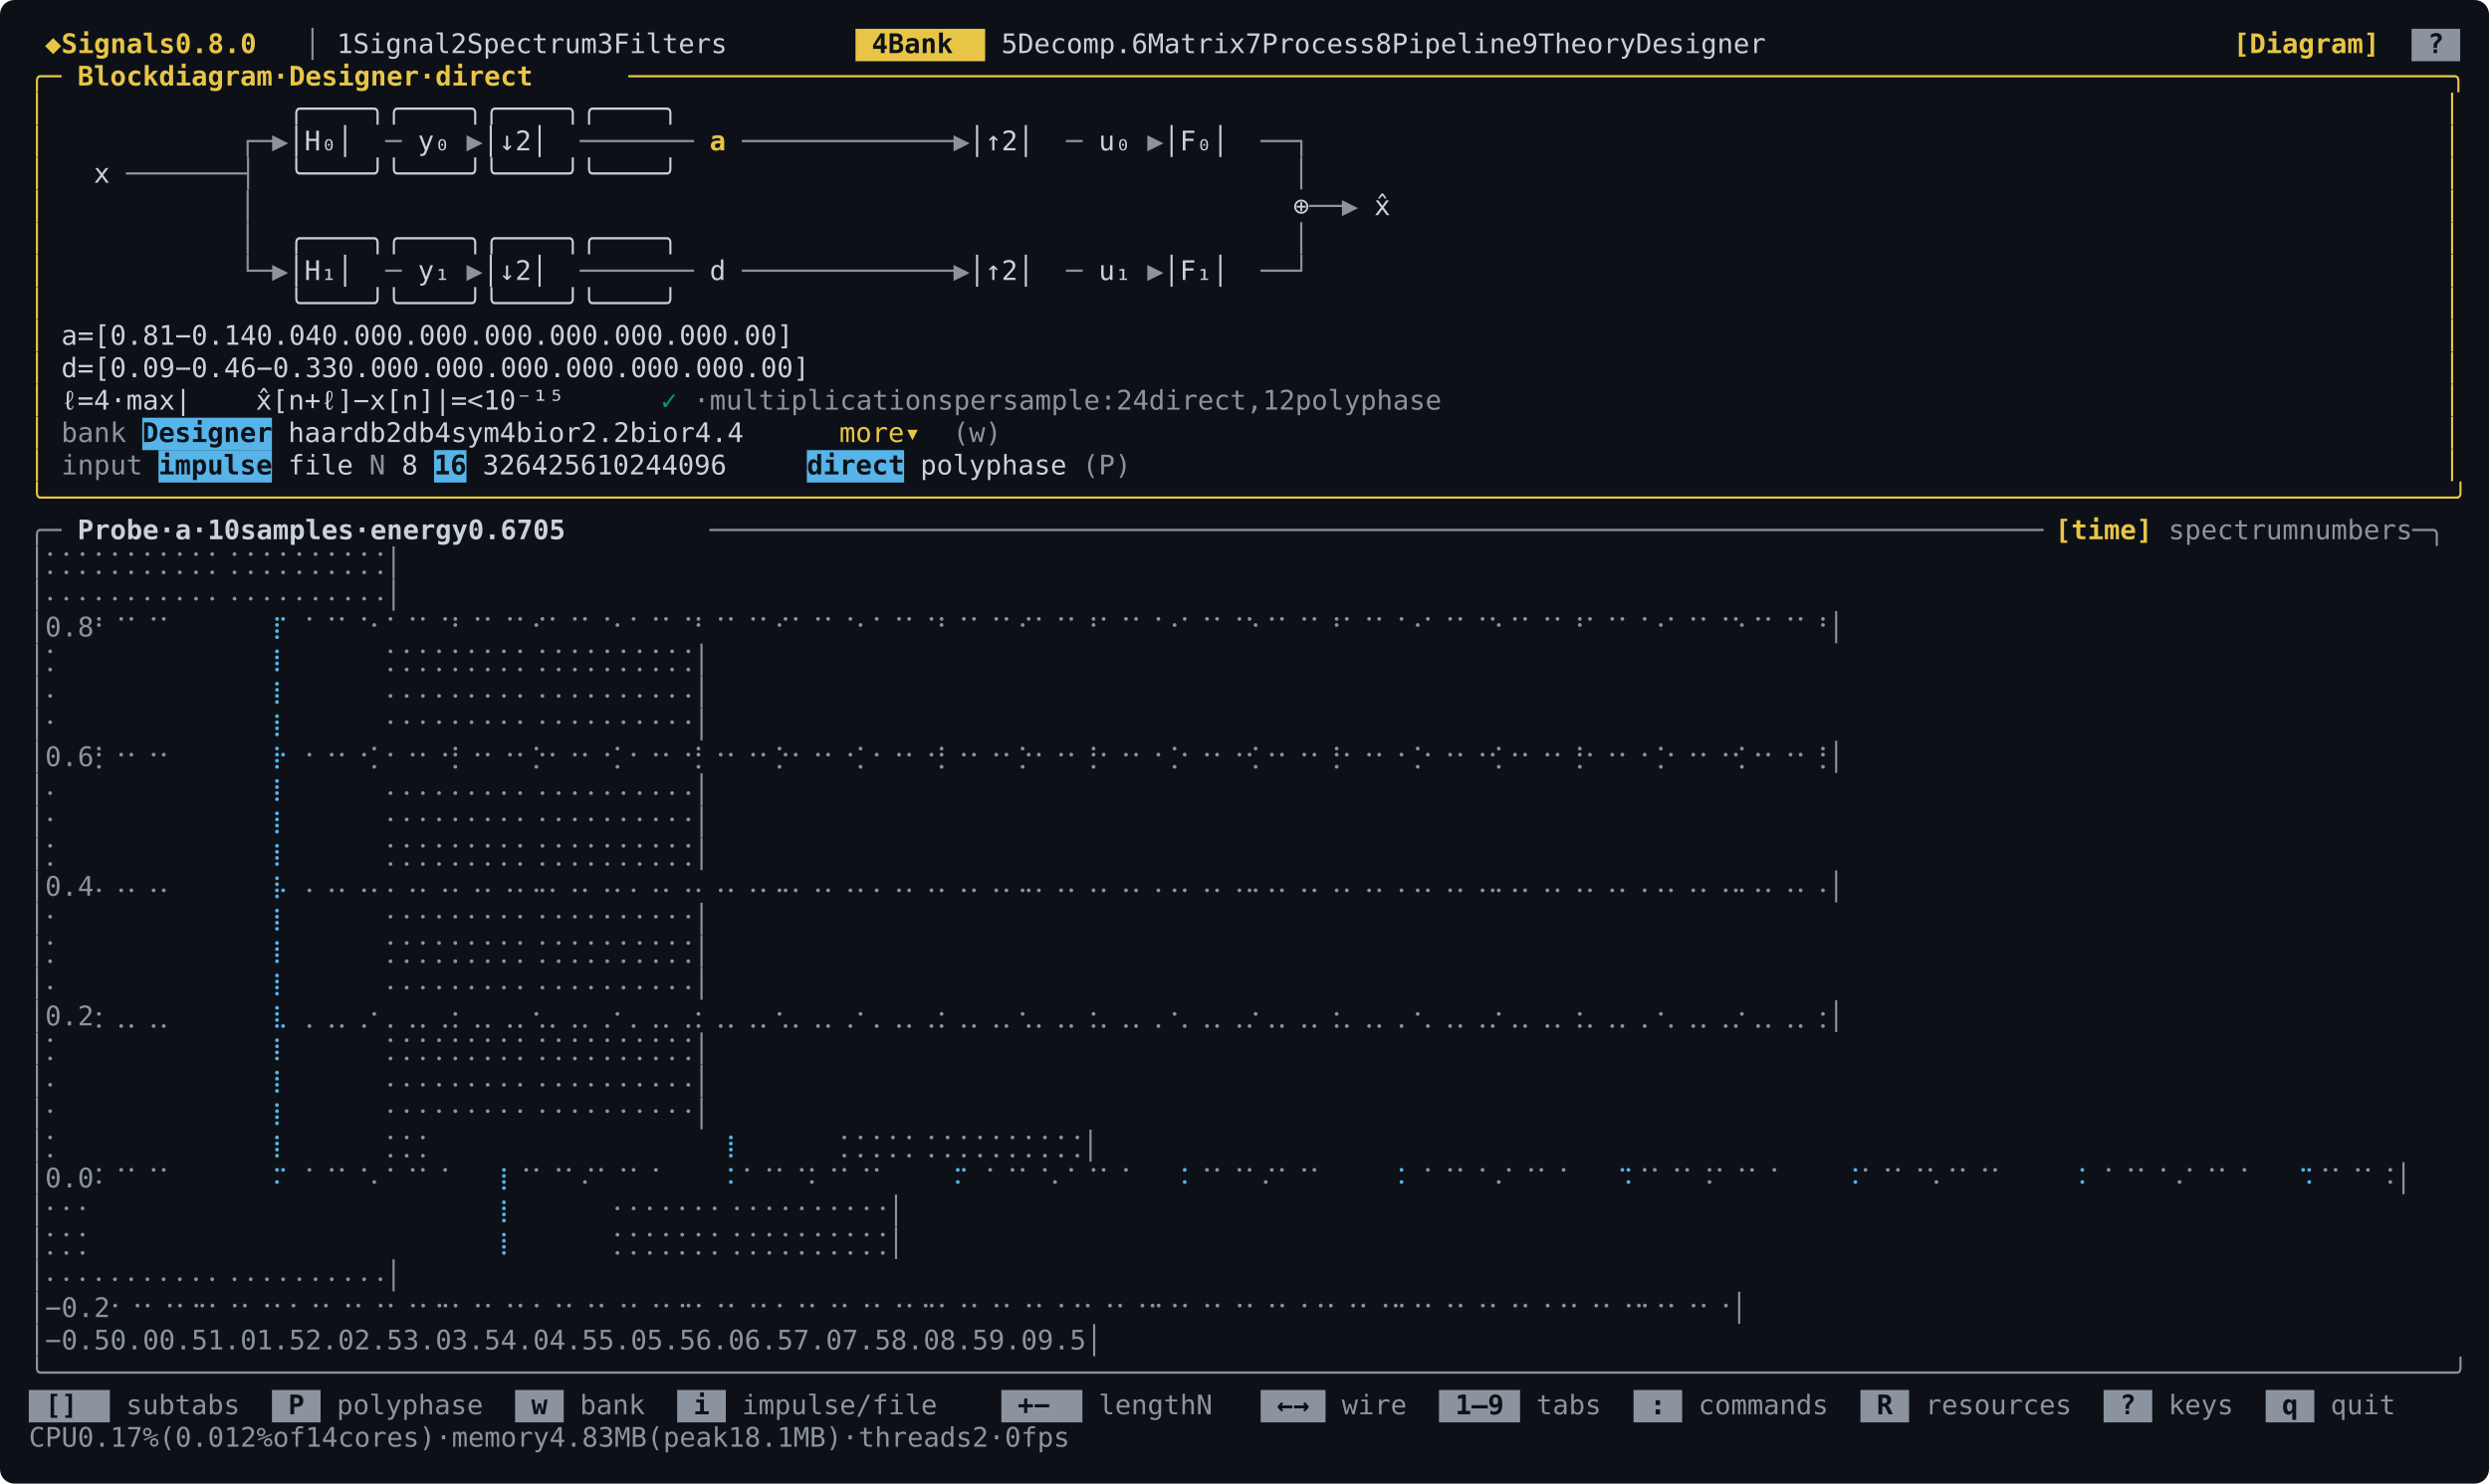
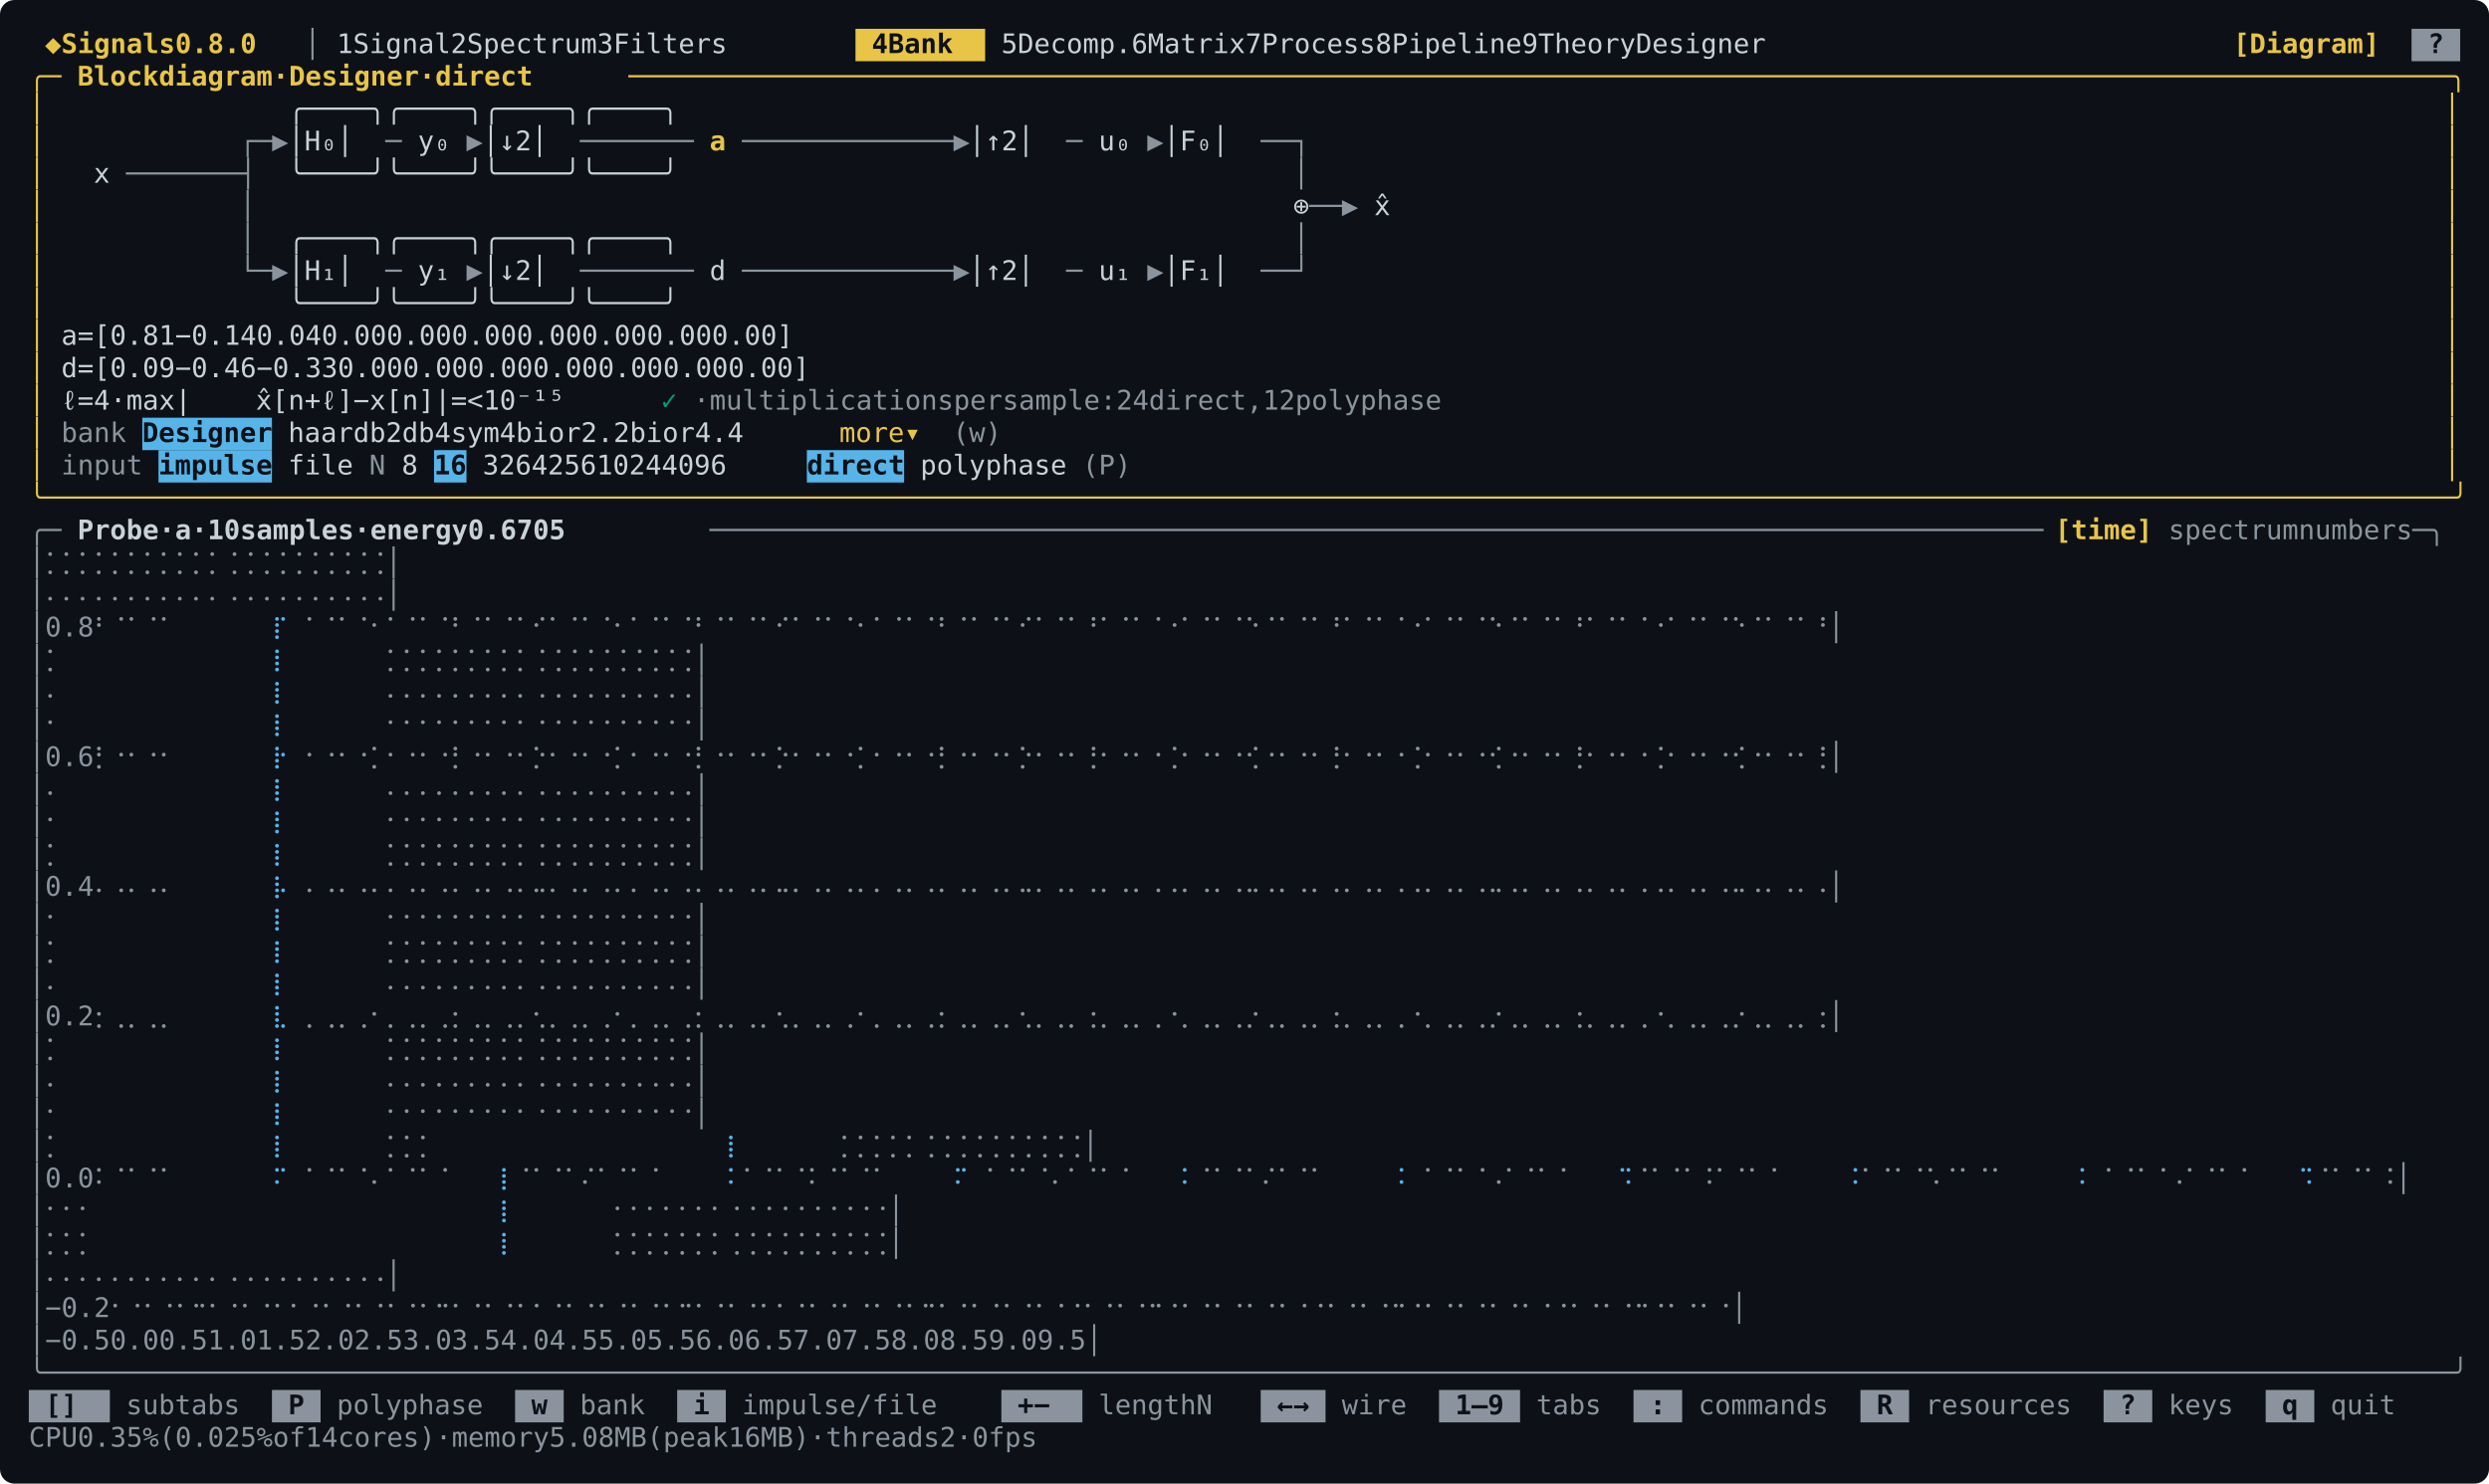
<svg xmlns="http://www.w3.org/2000/svg" width="1382" height="824" viewBox="0 0 1382 824" font-family="ui-monospace, SFMono-Regular, Menlo, Consolas, &quot;DejaVu Sans Mono&quot;, &quot;Liberation Mono&quot;, monospace" font-size="15">
  <rect width="1382" height="824" rx="8" fill="#0d1117" />
  <rect x="475" y="16" width="72" height="18" fill="#e8c547" />
  <rect x="1339" y="16" width="27" height="18" fill="#8b949e" />
  <text x="25 43 52 61 70 79 88 97 115 124 133 142 151" y="29.5" fill="#e8c547" font-weight="bold">◆Signals0.8.0</text>
  <text x="169" y="29.5" fill="#8b949e">│</text>
  <text x="187 205 214 223 232 241 250 277 295 304 313 322 331 340 349 358 385 403 412 421 430 439 448 457" y="29.5" fill="#c9d1d9">1Signal2Spectrum3Filters</text>
  <text x="484 502 511 520 529" y="29.5" fill="#0d1117" font-weight="bold">4Bank</text>
  <text x="556 574 583 592 601 610 619 628 655 673 682 691 700 709 718 745 763 772 781 790 799 808 817 844 862 871 880 889 898 907 916 925 952 970 979 988 997 1006 1015 1159 1168 1177 1186 1195 1204 1213 1222" y="29.5" fill="#c9d1d9">5Decomp.6Matrix7Process8Pipeline9TheoryDesigner</text>
  <text x="1240 1249 1258 1267 1276 1285 1294 1303 1312" y="29.5" fill="#e8c547" font-weight="bold">[Diagram]</text>
  <text x="1348" y="29.5" fill="#0d1117" font-weight="bold">?</text>
  <text x="16 25" y="47.5" fill="#e8c547">╭─</text>
  <text x="43 52 61 70 79 97 106 115 124 133 142 151 169 187 196 205 214 223 232 241 250 268 286 295 304 313 322 331" y="47.5" fill="#e8c547" font-weight="bold">Blockdiagram·Designer·direct</text>
  <text x="349 358 367 376 385 394 403 412 421 430 439 448 457 466 475 484 493 502 511 520 529 538 547 556 565 574 583 592 601 610 619 628 637 646 655 664 673 682 691 700 709 718 727 736 745 754 763 772 781 790 799 808 817 826 835 844 853 862 871 880 889 898 907 916 925 934 943 952 961 970 979 988 997 1006 1015 1024 1033 1042 1051 1060 1069 1078 1087 1096 1105 1114 1123 1132 1141 1150 1159 1168 1177 1186 1195 1204 1213 1222 1231 1240 1249 1258 1267 1276 1285 1294 1303 1312 1321 1330 1339 1348 1357" y="47.5" fill="#e8c547">────────────────────────────────────────────────────────────────────────────────────────────────────────────────╮</text>
  <text x="16" y="65.5" fill="#e8c547">│</text>
  <text x="160 169 178 187 196 205 268 277 286 295 304 313 538 547 556 565 574 583 646 655 664 673 682 691" y="65.5" fill="#c9d1d9">╭────╮╭────╮╭────╮╭────╮</text>
  <text x="1357" y="65.5" fill="#e8c547">│</text>
  <text x="16" y="83.5" fill="#e8c547">│</text>
  <text x="133 142 151" y="83.5" fill="#8b949e">┌─▶</text>
  <text x="160 178 187 205" y="83.5" fill="#c9d1d9">│H₀│</text>
  <text x="214" y="83.5" fill="#8b949e">─</text>
  <text x="232 241" y="83.5" fill="#c9d1d9">y₀</text>
  <text x="259" y="83.5" fill="#8b949e">▶</text>
  <text x="268 286 295 313" y="83.5" fill="#c9d1d9">│↓2│</text>
  <text x="322 331 340 349 358 367 376" y="83.5" fill="#8b949e">───────</text>
  <text x="394" y="83.5" fill="#e8c547" font-weight="bold">a</text>
  <text x="412 421 430 439 448 457 466 475 484 493 502 511 520 529" y="83.5" fill="#8b949e">─────────────▶</text>
  <text x="538 556 565 583" y="83.5" fill="#c9d1d9">│↑2│</text>
  <text x="592" y="83.5" fill="#8b949e">─</text>
  <text x="610 619" y="83.5" fill="#c9d1d9">u₀</text>
  <text x="637" y="83.5" fill="#8b949e">▶</text>
  <text x="646 664 673 691" y="83.5" fill="#c9d1d9">│F₀│</text>
  <text x="700 709 718" y="83.5" fill="#8b949e">──┐</text>
  <text x="1357" y="83.5" fill="#e8c547">│</text>
  <text x="16" y="101.5" fill="#e8c547">│</text>
  <text x="52" y="101.5" fill="#c9d1d9">x</text>
  <text x="70 79 88 97 106 115 124 133" y="101.5" fill="#8b949e">───────┤</text>
  <text x="160 169 178 187 196 205 268 277 286 295 304 313 538 547 556 565 574 583 646 655 664 673 682 691" y="101.5" fill="#c9d1d9">╰────╯╰────╯╰────╯╰────╯</text>
  <text x="718" y="101.5" fill="#8b949e">│</text>
  <text x="1357" y="101.5" fill="#e8c547">│</text>
  <text x="16" y="119.5" fill="#e8c547">│</text>
  <text x="133" y="119.5" fill="#8b949e">│</text>
  <text x="718" y="119.5" fill="#c9d1d9">⊕</text>
  <text x="727 736 745" y="119.5" fill="#8b949e">──▶</text>
  <text x="763" y="119.5" fill="#c9d1d9">x̂</text>
  <text x="1357" y="119.5" fill="#e8c547">│</text>
  <text x="16" y="137.5" fill="#e8c547">│</text>
  <text x="133" y="137.5" fill="#8b949e">│</text>
  <text x="160 169 178 187 196 205 268 277 286 295 304 313 538 547 556 565 574 583 646 655 664 673 682 691" y="137.5" fill="#c9d1d9">╭────╮╭────╮╭────╮╭────╮</text>
  <text x="718" y="137.5" fill="#8b949e">│</text>
  <text x="1357" y="137.5" fill="#e8c547">│</text>
  <text x="16" y="155.5" fill="#e8c547">│</text>
  <text x="133 142 151" y="155.5" fill="#8b949e">└─▶</text>
  <text x="160 178 187 205" y="155.5" fill="#c9d1d9">│H₁│</text>
  <text x="214" y="155.5" fill="#8b949e">─</text>
  <text x="232 241" y="155.5" fill="#c9d1d9">y₁</text>
  <text x="259" y="155.5" fill="#8b949e">▶</text>
  <text x="268 286 295 313" y="155.5" fill="#c9d1d9">│↓2│</text>
  <text x="322 331 340 349 358 367 376" y="155.5" fill="#8b949e">───────</text>
  <text x="394" y="155.5" fill="#c9d1d9">d</text>
  <text x="412 421 430 439 448 457 466 475 484 493 502 511 520 529" y="155.5" fill="#8b949e">─────────────▶</text>
  <text x="538 556 565 583" y="155.5" fill="#c9d1d9">│↑2│</text>
  <text x="592" y="155.5" fill="#8b949e">─</text>
  <text x="610 619" y="155.5" fill="#c9d1d9">u₁</text>
  <text x="637" y="155.5" fill="#8b949e">▶</text>
  <text x="646 664 673 691" y="155.5" fill="#c9d1d9">│F₁│</text>
  <text x="700 709 718" y="155.5" fill="#8b949e">──┘</text>
  <text x="1357" y="155.5" fill="#e8c547">│</text>
  <text x="16" y="173.5" fill="#e8c547">│</text>
  <text x="160 169 178 187 196 205 268 277 286 295 304 313 538 547 556 565 574 583 646 655 664 673 682 691" y="173.5" fill="#c9d1d9">╰────╯╰────╯╰────╯╰────╯</text>
  <text x="1357" y="173.5" fill="#e8c547">│</text>
  <text x="16" y="191.5" fill="#e8c547">│</text>
  <text x="34 52 70 79 88 97 106 124 133 142 151 160 178 187 196 205 223 232 241 250 268 277 286 295 313 322 331 340 358 367 376 385 403 412 421 430 448 457 466 475 493 502 511 520 529" y="191.5" fill="#c9d1d9">a=[0.81−0.140.040.000.000.000.000.000.000.00]</text>
  <text x="1357" y="191.5" fill="#e8c547">│</text>
  <text x="16" y="209.5" fill="#e8c547">│</text>
  <text x="34 52 70 79 88 97 106 124 133 142 151 160 178 187 196 205 214 232 241 250 259 277 286 295 304 322 331 340 349 367 376 385 394 412 421 430 439 457 466 475 484 502 511 520 529 538" y="209.5" fill="#c9d1d9">d=[0.09−0.46−0.330.000.000.000.000.000.000.00]</text>
  <text x="1357" y="209.5" fill="#e8c547">│</text>
  <text x="16" y="227.5" fill="#e8c547">│</text>
  <text x="34 52 70 88 106 115 124 133" y="227.5" fill="#c9d1d9">ℓ=4·max|</text>
  <text x="142" y="227.5" fill="#c9d1d9">x̂</text>
  <text x="151 160 169 178 187 205 223 232 241 250 259 277 295 313 322 331 340 349" y="227.5" fill="#c9d1d9">[n+ℓ]−x[n]|=&lt;10⁻¹⁵</text>
  <text x="367" y="227.5" fill="#009e73">✓</text>
  <text x="385 403 412 421 430 439 448 457 466 475 484 493 502 511 520 529 547 556 565 583 592 601 610 619 628 637 655 664 682 691 700 709 718 727 736 754 763 781 790 799 808 817 826 835 844 853" y="227.5" fill="#8b949e">·multiplicationspersample:24direct,12polyphase</text>
  <text x="1357" y="227.5" fill="#e8c547">│</text>
  <rect x="79" y="232" width="72" height="18" fill="#56b4e9" />
  <text x="16" y="245.5" fill="#e8c547">│</text>
  <text x="34 43 52 61" y="245.5" fill="#8b949e">bank</text>
  <text x="79 88 97 106 115 124 133 142" y="245.5" fill="#0d1117" font-weight="bold">Designer</text>
  <text x="160 169 178 187 205 214 223 241 250 259 277 286 295 304 322 331 340 349 358 367 376 394 403 412 421 430 439 448" y="245.5" fill="#c9d1d9">haardb2db4sym4bior2.2bior4.4</text>
  <text x="466 475 484 493 511" y="245.5" fill="#e8c547">more▾</text>
  <text x="529 538 547" y="245.5" fill="#8b949e">(w)</text>
  <text x="1357" y="245.5" fill="#e8c547">│</text>
  <rect x="88" y="250" width="63" height="18" fill="#56b4e9" />
  <rect x="241" y="250" width="18" height="18" fill="#56b4e9" />
  <rect x="448" y="250" width="54" height="18" fill="#56b4e9" />
  <text x="16" y="263.5" fill="#e8c547">│</text>
  <text x="34 43 52 61 70" y="263.5" fill="#8b949e">input</text>
  <text x="88 97 106 115 124 133 142" y="263.5" fill="#0d1117" font-weight="bold">impulse</text>
  <text x="160 169 178 187" y="263.5" fill="#c9d1d9">file</text>
  <text x="205" y="263.5" fill="#8b949e">N</text>
  <text x="223" y="263.5" fill="#c9d1d9">8</text>
  <text x="241 250" y="263.5" fill="#0d1117" font-weight="bold">16</text>
  <text x="268 277 295 304 322 331 340 358 367 376 385 403 412 421 430" y="263.5" fill="#c9d1d9">326425610244096</text>
  <text x="448 457 466 475 484 493" y="263.5" fill="#0d1117" font-weight="bold">direct</text>
  <text x="511 520 529 538 547 556 565 574 583" y="263.5" fill="#c9d1d9">polyphase</text>
  <text x="601 610 619" y="263.5" fill="#8b949e">(P)</text>
  <text x="1357" y="263.5" fill="#e8c547">│</text>
  <text x="16 25 34 43 52 61 70 79 88 97 106 115 124 133 142 151 160 169 178 187 196 205 214 223 232 241 250 259 268 277 286 295 304 313 322 331 340 349 358 367 376 385 394 403 412 421 430 439 448 457 466 475 484 493 502 511 520 529 538 547 556 565 574 583 592 601 610 619 628 637 646 655 664 673 682 691 700 709 718 727 736 745 754 763 772 781 790 799 808 817 826 835 844 853 862 871 880 889 898 907 916 925 934 943 952 961 970 979 988 997 1006 1015 1024 1033 1042 1051 1060 1069 1078 1087 1096 1105 1114 1123 1132 1141 1150 1159 1168 1177 1186 1195 1204 1213 1222 1231 1240 1249 1258 1267 1276 1285 1294 1303 1312 1321 1330 1339 1348 1357" y="281.5" fill="#e8c547">╰────────────────────────────────────────────────────────────────────────────────────────────────────────────────────────────────────────────────────╯</text>
  <text x="16 25" y="299.5" fill="#8b949e">╭─</text>
  <text x="43 52 61 70 79 97 115 133 151 160 178 187 196 205 214 223 232 250 268 277 286 295 304 313 331 340 349 358 367 376" y="299.5" fill="#c9d1d9" font-weight="bold">Probe·a·10samples·energy0.6705</text>
  <text x="394 403 412 421 430 439 448 457 466 475 484 493 502 511 520 529 538 547 556 565 574 583 592 601 610 619 628 637 646 655 664 673 682 691 700 709 718 727 736 745 754 763 772 781 790 799 808 817 826 835 844 853 862 871 880 889 898 907 916 925 934 943 952 961 970 979 988 997 1006 1015 1024 1033 1042 1051 1060 1069 1078 1087 1096 1105 1114 1123" y="299.5" fill="#8b949e">──────────────────────────────────────────────────────────────────────────────────</text>
  <text x="1141 1150 1159 1168 1177 1186" y="299.5" fill="#e8c547" font-weight="bold">[time]</text>
  <text x="1204 1213 1222 1231 1240 1249 1258 1267 1285 1294 1303 1312 1321 1330 1339 1348 1357" y="299.5" fill="#8b949e">spectrumnumbers─╮</text>
  <text x="16 88 151 214 277 340 403 466 529 592 655 718 772 835 898 961 1024 1087 1150 1213 1276 1339 1357" y="317.5" fill="#8b949e">│⡁⡁⡁⡁⡁⡁⡁⡁⡁⡁⡁⢈⢈⢈⢈⢈⢈⢈⢈⢈⢈│</text>
  <text x="16 88 151 214 277 340 403 466 529 592 655 718 772 835 898 961 1024 1087 1150 1213 1276 1339 1357" y="335.5" fill="#8b949e">│⠄⠄⠄⠄⠄⠄⠄⠄⠄⠄⠄⠠⠠⠠⠠⠠⠠⠠⠠⠠⠠│</text>
  <text x="16 52 61 70 88 97 115 124 142" y="353.5" fill="#8b949e">│0.8⠃⠈⠁⠈⠁</text>
  <text x="151" y="353.5" fill="#56b4e9">⡏</text>
  <text x="169 178 196 205 214 223 232 250 259 277 286 304 313 331 340 358 367 385 394 403 412 421 439 448 466 475 493 502 520 529 547 556 574 583 592 601 610 628 637 655 664 682 691 709 718 736 745 763 772 790 799 817 826 835 844 853 871 880 898 907 925 934 952 961 979 988 1006 1015 1024 1033 1042 1060 1069 1087 1096 1114 1123 1141 1150 1168 1177 1195 1204 1213 1222 1231 1249 1258 1276 1285 1303 1312 1330 1339 1357" y="353.5" fill="#8b949e">⠁⠈⠁⠈⠂⠁⠈⠁⠈⠃⠈⠁⠈⠁⠊⠁⠈⠁⠈⠂⠁⠈⠁⠈⠃⠈⠁⠈⠁⠊⠁⠈⠁⠈⠂⠁⠈⠁⠈⠃⠈⠁⠈⠁⠊⠁⠈⠁⠘⠁⠈⠁⠈⠐⠁⠈⠁⠈⠑⠈⠁⠈⠁⠘⠁⠈⠁⠈⠐⠁⠈⠁⠈⠑⠈⠁⠈⠁⠘⠁⠈⠁⠈⠐⠁⠈⠁⠈⠑⠈⠁⠈⠁⠘│</text>
  <text x="16 88" y="371.5" fill="#8b949e">│⡁</text>
  <text x="151" y="371.5" fill="#56b4e9">⡇</text>
  <text x="214 277 340 403 466 529 592 655 718 772 835 898 961 1024 1087 1150 1213 1276 1339 1357" y="371.5" fill="#8b949e">⡁⡁⡁⡁⡁⡁⡁⡁⡁⢈⢈⢈⢈⢈⢈⢈⢈⢈⢈│</text>
  <text x="16 88" y="389.5" fill="#8b949e">│⠄</text>
  <text x="151" y="389.5" fill="#56b4e9">⡇</text>
  <text x="214 277 340 403 466 529 592 655 718 772 835 898 961 1024 1087 1150 1213 1276 1339 1357" y="389.5" fill="#8b949e">⠄⠄⠄⠄⠄⠄⠄⠄⠄⠠⠠⠠⠠⠠⠠⠠⠠⠠⠠│</text>
  <text x="16 88" y="407.5" fill="#8b949e">│⠂</text>
  <text x="151" y="407.5" fill="#56b4e9">⡇</text>
  <text x="214 277 340 403 466 529 592 655 718 772 835 898 961 1024 1087 1150 1213 1276 1339 1357" y="407.5" fill="#8b949e">⠂⠂⠂⠂⠂⠂⠂⠂⠂⠐⠐⠐⠐⠐⠐⠐⠐⠐⠐│</text>
  <text x="16 52 61 70 88 97 115 124 142" y="425.5" fill="#8b949e">│0.6⡃⠐⠂⠐⠂</text>
  <text x="151" y="425.5" fill="#56b4e9">⡗</text>
  <text x="169 178 196 205 214 223 232 250 259 277 286 304 313 331 340 358 367 385 394 403 412 421 439 448 466 475 493 502 520 529 547 556 574 583 592 601 610 628 637 655 664 682 691 709 718 736 745 763 772 790 799 817 826 835 844 853 871 880 898 907 925 934 952 961 979 988 1006 1015 1024 1033 1042 1060 1069 1087 1096 1114 1123 1141 1150 1168 1177 1195 1204 1213 1222 1231 1249 1258 1276 1285 1303 1312 1330 1339 1357" y="425.5" fill="#8b949e">⠂⠐⠂⠐⡁⠂⠐⠂⠐⡃⠐⠂⠐⠂⡑⠂⠐⠂⠐⡁⠂⠐⠂⠐⡃⠐⠂⠐⠂⡑⠂⠐⠂⠐⡁⠂⠐⠂⠐⡃⠐⠂⠐⠂⡑⠂⠐⠂⢘⠂⠐⠂⠐⢈⠂⠐⠂⠐⢊⠐⠂⠐⠂⢘⠂⠐⠂⠐⢈⠂⠐⠂⠐⢊⠐⠂⠐⠂⢘⠂⠐⠂⠐⢈⠂⠐⠂⠐⢊⠐⠂⠐⠂⢘│</text>
  <text x="16 88" y="443.5" fill="#8b949e">│⠄</text>
  <text x="151" y="443.5" fill="#56b4e9">⡇</text>
  <text x="214 277 340 403 466 529 592 655 718 772 835 898 961 1024 1087 1150 1213 1276 1339 1357" y="443.5" fill="#8b949e">⠄⠄⠄⠄⠄⠄⠄⠄⠄⠠⠠⠠⠠⠠⠠⠠⠠⠠⠠│</text>
  <text x="16 88" y="461.5" fill="#8b949e">│⠂</text>
  <text x="151" y="461.5" fill="#56b4e9">⡇</text>
  <text x="214 277 340 403 466 529 592 655 718 772 835 898 961 1024 1087 1150 1213 1276 1339 1357" y="461.5" fill="#8b949e">⠂⠂⠂⠂⠂⠂⠂⠂⠂⠐⠐⠐⠐⠐⠐⠐⠐⠐⠐│</text>
  <text x="16 88" y="479.5" fill="#8b949e">│⡁</text>
  <text x="151" y="479.5" fill="#56b4e9">⡇</text>
  <text x="214 277 340 403 466 529 592 655 718 772 835 898 961 1024 1087 1150 1213 1276 1339 1357" y="479.5" fill="#8b949e">⡁⡁⡁⡁⡁⡁⡁⡁⡁⢈⢈⢈⢈⢈⢈⢈⢈⢈⢈│</text>
  <text x="16 52 61 70 88 97 115 124 142" y="497.5" fill="#8b949e">│0.4⠄⠠⠄⠠⠄</text>
  <text x="151" y="497.5" fill="#56b4e9">⡧</text>
  <text x="169 178 196 205 214 223 232 250 259 277 286 304 313 331 340 358 367 385 394 403 412 421 439 448 466 475 493 502 520 529 547 556 574 583 592 601 610 628 637 655 664 682 691 709 718 736 745 763 772 790 799 817 826 835 844 853 871 880 898 907 925 934 952 961 979 988 1006 1015 1024 1033 1042 1060 1069 1087 1096 1114 1123 1141 1150 1168 1177 1195 1204 1213 1222 1231 1249 1258 1276 1285 1303 1312 1330 1339 1357" y="497.5" fill="#8b949e">⠄⠠⠄⠠⠄⠄⠠⠄⠠⠄⠠⠄⠠⠄⠤⠄⠠⠄⠠⠄⠄⠠⠄⠠⠄⠠⠄⠠⠄⠤⠄⠠⠄⠠⠄⠄⠠⠄⠠⠄⠠⠄⠠⠄⠤⠄⠠⠄⠠⠄⠠⠄⠠⠠⠄⠠⠄⠠⠤⠠⠄⠠⠄⠠⠄⠠⠄⠠⠠⠄⠠⠄⠠⠤⠠⠄⠠⠄⠠⠄⠠⠄⠠⠠⠄⠠⠄⠠⠤⠠⠄⠠⠄⠠│</text>
  <text x="16 88" y="515.5" fill="#8b949e">│⠂</text>
  <text x="151" y="515.5" fill="#56b4e9">⡇</text>
  <text x="214 277 340 403 466 529 592 655 718 772 835 898 961 1024 1087 1150 1213 1276 1339 1357" y="515.5" fill="#8b949e">⠂⠂⠂⠂⠂⠂⠂⠂⠂⠐⠐⠐⠐⠐⠐⠐⠐⠐⠐│</text>
  <text x="16 88" y="533.5" fill="#8b949e">│⡁</text>
  <text x="151" y="533.5" fill="#56b4e9">⡇</text>
  <text x="214 277 340 403 466 529 592 655 718 772 835 898 961 1024 1087 1150 1213 1276 1339 1357" y="533.5" fill="#8b949e">⡁⡁⡁⡁⡁⡁⡁⡁⡁⢈⢈⢈⢈⢈⢈⢈⢈⢈⢈│</text>
  <text x="16 88" y="551.5" fill="#8b949e">│⠄</text>
  <text x="151" y="551.5" fill="#56b4e9">⡇</text>
  <text x="214 277 340 403 466 529 592 655 718 772 835 898 961 1024 1087 1150 1213 1276 1339 1357" y="551.5" fill="#8b949e">⠄⠄⠄⠄⠄⠄⠄⠄⠄⠠⠠⠠⠠⠠⠠⠠⠠⠠⠠│</text>
  <text x="16 52 61 70 88 97 115 124 142" y="569.5" fill="#8b949e">│0.2⡂⢀⡀⢀⡀</text>
  <text x="151" y="569.5" fill="#56b4e9">⣇</text>
  <text x="169 178 196 205 214 223 232 250 259 277 286 304 313 331 340 358 367 385 394 403 412 421 439 448 466 475 493 502 520 529 547 556 574 583 592 601 610 628 637 655 664 682 691 709 718 736 745 763 772 790 799 817 826 835 844 853 871 880 898 907 925 934 952 961 979 988 1006 1015 1024 1033 1042 1060 1069 1087 1096 1114 1123 1141 1150 1168 1177 1195 1204 1213 1222 1231 1249 1258 1276 1285 1303 1312 1330 1339 1357" y="569.5" fill="#8b949e">⡀⢀⡀⢀⠂⡀⢀⡀⢀⡂⢀⡀⢀⡀⢂⡀⢀⡀⢀⠂⡀⢀⡀⢀⡂⢀⡀⢀⡀⢂⡀⢀⡀⢀⠂⡀⢀⡀⢀⡂⢀⡀⢀⡀⢂⡀⢀⡀⢐⡀⢀⡀⢀⠐⡀⢀⡀⢀⡐⢀⡀⢀⡀⢐⡀⢀⡀⢀⠐⡀⢀⡀⢀⡐⢀⡀⢀⡀⢐⡀⢀⡀⢀⠐⡀⢀⡀⢀⡐⢀⡀⢀⡀⢐│</text>
  <text x="16 88" y="587.5" fill="#8b949e">│⡁</text>
  <text x="151" y="587.5" fill="#56b4e9">⡇</text>
  <text x="214 277 340 403 466 529 592 655 718 772 835 898 961 1024 1087 1150 1213 1276 1339 1357" y="587.5" fill="#8b949e">⡁⡁⡁⡁⡁⡁⡁⡁⡁⢈⢈⢈⢈⢈⢈⢈⢈⢈⢈│</text>
  <text x="16 88" y="605.5" fill="#8b949e">│⠄</text>
  <text x="151" y="605.5" fill="#56b4e9">⡇</text>
  <text x="214 277 340 403 466 529 592 655 718 772 835 898 961 1024 1087 1150 1213 1276 1339 1357" y="605.5" fill="#8b949e">⠄⠄⠄⠄⠄⠄⠄⠄⠄⠠⠠⠠⠠⠠⠠⠠⠠⠠⠠│</text>
  <text x="16 88" y="623.5" fill="#8b949e">│⠂</text>
  <text x="151" y="623.5" fill="#56b4e9">⡇</text>
  <text x="214 277 340 403 466 529 592 655 718 772 835 898 961 1024 1087 1150 1213 1276 1339 1357" y="623.5" fill="#8b949e">⠂⠂⠂⠂⠂⠂⠂⠂⠂⠐⠐⠐⠐⠐⠐⠐⠐⠐⠐│</text>
  <text x="16 88" y="641.5" fill="#8b949e">│⡁</text>
  <text x="151" y="641.5" fill="#56b4e9">⡇</text>
  <text x="214 277 340" y="641.5" fill="#8b949e">⡁⡁⡁</text>
  <text x="403" y="641.5" fill="#56b4e9">⡇</text>
  <text x="466 529 592 655 718 772 835 898 961 1024 1087 1150 1213 1276 1339 1357" y="641.5" fill="#8b949e">⡁⡁⡁⡁⡁⢈⢈⢈⢈⢈⢈⢈⢈⢈⢈│</text>
  <text x="16 52 61 70 88 97 115 124 142" y="659.5" fill="#8b949e">│0.0⠅⠈⠁⠈⠁</text>
  <text x="151" y="659.5" fill="#56b4e9">⠍</text>
  <text x="169 178 196 205 214 223 232 250 259" y="659.5" fill="#8b949e">⠁⠈⠁⠈⠄⠁⠈⠁⠈</text>
  <text x="277" y="659.5" fill="#56b4e9">⡇</text>
  <text x="286 304 313 331 340 358 367 385 394" y="659.5" fill="#8b949e">⠈⠁⠈⠁⠌⠁⠈⠁⠈</text>
  <text x="403" y="659.5" fill="#56b4e9">⠅</text>
  <text x="412 421 439 448 466 475 493 502 520" y="659.5" fill="#8b949e">⠁⠈⠁⠈⠅⠈⠁⠈⠁</text>
  <text x="529" y="659.5" fill="#56b4e9">⠍</text>
  <text x="547 556 574 583 592 601 610 628 637" y="659.5" fill="#8b949e">⠁⠈⠁⠈⠄⠁⠈⠁⠈</text>
  <text x="655" y="659.5" fill="#56b4e9">⠅</text>
  <text x="664 682 691 709 718 736 745 763" y="659.5" fill="#8b949e">⠈⠁⠈⠁⠌⠁⠈⠁</text>
  <text x="772" y="659.5" fill="#56b4e9">⠨</text>
  <text x="790 799 817 826 835 844 853 871 880" y="659.5" fill="#8b949e">⠁⠈⠁⠈⠠⠁⠈⠁⠈</text>
  <text x="898" y="659.5" fill="#56b4e9">⠩</text>
  <text x="907 925 934 952 961 979 988 1006 1015" y="659.5" fill="#8b949e">⠈⠁⠈⠁⠨⠁⠈⠁⠈</text>
  <text x="1024" y="659.5" fill="#56b4e9">⠨</text>
  <text x="1033 1042 1060 1069 1087 1096 1114 1123 1141" y="659.5" fill="#8b949e">⠁⠈⠁⠈⠡⠈⠁⠈⠁</text>
  <text x="1150" y="659.5" fill="#56b4e9">⠨</text>
  <text x="1168 1177 1195 1204 1213 1222 1231 1249 1258" y="659.5" fill="#8b949e">⠁⠈⠁⠈⠠⠁⠈⠁⠈</text>
  <text x="1276" y="659.5" fill="#56b4e9">⠩</text>
  <text x="1285 1303 1312 1330 1339 1357" y="659.5" fill="#8b949e">⠈⠁⠈⠁⠨│</text>
  <text x="16 88 151 214" y="677.5" fill="#8b949e">│⠂⠂⠂</text>
  <text x="277" y="677.5" fill="#56b4e9">⡇</text>
  <text x="340 403 466 529 592 655 718 772 835 898 961 1024 1087 1150 1213 1276 1339 1357" y="677.5" fill="#8b949e">⠂⠂⠂⠂⠂⠂⠂⠐⠐⠐⠐⠐⠐⠐⠐⠐⠐│</text>
  <text x="16 88 151 214" y="695.5" fill="#8b949e">│⡁⡁⡁</text>
  <text x="277" y="695.5" fill="#56b4e9">⡇</text>
  <text x="340 403 466 529 592 655 718 772 835 898 961 1024 1087 1150 1213 1276 1339 1357" y="695.5" fill="#8b949e">⡁⡁⡁⡁⡁⡁⡁⢈⢈⢈⢈⢈⢈⢈⢈⢈⢈│</text>
  <text x="16 88 151 214 277 340 403 466 529 592 655 718 772 835 898 961 1024 1087 1150 1213 1276 1339 1357" y="713.5" fill="#8b949e">│⠄⠄⠄⠄⠄⠄⠄⠄⠄⠄⠄⠠⠠⠠⠠⠠⠠⠠⠠⠠⠠│</text>
  <text x="16 43 52 61 70 88 97 115 124 142 151 169 178 196 205 214 223 232 250 259 277 286 304 313 331 340 358 367 385 394 403 412 421 439 448 466 475 493 502 520 529 547 556 574 583 592 601 610 628 637 655 664 682 691 709 718 736 745 763 772 790 799 817 826 835 844 853 871 880 898 907 925 934 952 961 979 988 1006 1015 1024 1033 1042 1060 1069 1087 1096 1114 1123 1141 1150 1168 1177 1195 1204 1213 1222 1231 1249 1258 1276 1285 1303 1312 1330 1339 1357" y="731.5" fill="#8b949e">│−0.2⠂⠐⠂⠐⠂⠒⠂⠐⠂⠐⠂⠂⠐⠂⠐⠂⠐⠂⠐⠂⠒⠂⠐⠂⠐⠂⠂⠐⠂⠐⠂⠐⠂⠐⠂⠒⠂⠐⠂⠐⠂⠂⠐⠂⠐⠂⠐⠂⠐⠂⠒⠂⠐⠂⠐⠂⠐⠂⠐⠐⠂⠐⠂⠐⠒⠐⠂⠐⠂⠐⠂⠐⠂⠐⠐⠂⠐⠂⠐⠒⠐⠂⠐⠂⠐⠂⠐⠂⠐⠐⠂⠐⠂⠐⠒⠐⠂⠐⠂⠐│</text>
  <text x="16 88 97 106 115 142 151 160 205 214 223 268 277 286 331 340 349 394 403 412 457 466 475 520 529 538 583 592 601 646 655 664 709 718 727 763 772 781 826 835 844 889 898 907 952 961 970 1015 1024 1033 1078 1087 1096 1141 1150 1159 1204 1213 1222 1267 1276 1285 1321 1330 1339 1357" y="749.5" fill="#8b949e">│−0.50.00.51.01.52.02.53.03.54.04.55.05.56.06.57.07.58.08.59.09.5│</text>
  <text x="16 25 34 43 52 61 70 79 88 97 106 115 124 133 142 151 160 169 178 187 196 205 214 223 232 241 250 259 268 277 286 295 304 313 322 331 340 349 358 367 376 385 394 403 412 421 430 439 448 457 466 475 484 493 502 511 520 529 538 547 556 565 574 583 592 601 610 619 628 637 646 655 664 673 682 691 700 709 718 727 736 745 754 763 772 781 790 799 808 817 826 835 844 853 862 871 880 889 898 907 916 925 934 943 952 961 970 979 988 997 1006 1015 1024 1033 1042 1051 1060 1069 1078 1087 1096 1105 1114 1123 1132 1141 1150 1159 1168 1177 1186 1195 1204 1213 1222 1231 1240 1249 1258 1267 1276 1285 1294 1303 1312 1321 1330 1339 1348 1357" y="767.5" fill="#8b949e">╰────────────────────────────────────────────────────────────────────────────────────────────────────────────────────────────────────────────────────╯</text>
  <rect x="16" y="772" width="45" height="18" fill="#8b949e" />
  <rect x="151" y="772" width="27" height="18" fill="#8b949e" />
  <rect x="286" y="772" width="27" height="18" fill="#8b949e" />
  <rect x="376" y="772" width="27" height="18" fill="#8b949e" />
  <rect x="556" y="772" width="45" height="18" fill="#8b949e" />
  <rect x="700" y="772" width="36" height="18" fill="#8b949e" />
  <rect x="799" y="772" width="45" height="18" fill="#8b949e" />
  <rect x="907" y="772" width="27" height="18" fill="#8b949e" />
  <rect x="1033" y="772" width="27" height="18" fill="#8b949e" />
  <rect x="1168" y="772" width="27" height="18" fill="#8b949e" />
  <rect x="1258" y="772" width="27" height="18" fill="#8b949e" />
  <text x="25 43" y="785.5" fill="#0d1117" font-weight="bold">[]</text>
  <text x="70 79 88 97 106 115 124" y="785.5" fill="#8b949e">subtabs</text>
  <text x="160" y="785.5" fill="#0d1117" font-weight="bold">P</text>
  <text x="187 196 205 214 223 232 241 250 259" y="785.5" fill="#8b949e">polyphase</text>
  <text x="295" y="785.5" fill="#0d1117" font-weight="bold">w</text>
  <text x="322 331 340 349" y="785.5" fill="#8b949e">bank</text>
  <text x="385" y="785.5" fill="#0d1117" font-weight="bold">i</text>
  <text x="412 421 430 439 448 457 466 484 502 511 520 529" y="785.5" fill="#8b949e">impulse/file</text>
  <text x="565 583" y="785.5" fill="#0d1117" font-weight="bold">+−</text>
  <text x="610 619 628 637 646 655 673" y="785.5" fill="#8b949e">lengthN</text>
  <text x="709 718" y="785.5" fill="#0d1117" font-weight="bold">←→</text>
  <text x="745 754 763 772" y="785.5" fill="#8b949e">wire</text>
  <text x="808 817 826" y="785.5" fill="#0d1117" font-weight="bold">1–9</text>
  <text x="853 862 871 880" y="785.5" fill="#8b949e">tabs</text>
  <text x="916" y="785.5" fill="#0d1117" font-weight="bold">:</text>
  <text x="943 952 961 970 979 988 997 1006" y="785.5" fill="#8b949e">commands</text>
  <text x="1042" y="785.5" fill="#0d1117" font-weight="bold">R</text>
  <text x="1069 1078 1087 1096 1105 1114 1123 1132 1141" y="785.5" fill="#8b949e">resources</text>
  <text x="1177" y="785.5" fill="#0d1117" font-weight="bold">?</text>
  <text x="1204 1213 1222 1231" y="785.5" fill="#8b949e">keys</text>
  <text x="1267" y="785.5" fill="#0d1117" font-weight="bold">q</text>
  <text x="1294 1303 1312 1321" y="785.5" fill="#8b949e">quit</text>
-   <text x="16 25 34 52 61 70 79 97 115 124 133 142 151 160 178 196 205 223 232 250 259 268 277 286 295 313 331 340 349 358 367 376 394 403 412 421 439 448 466 475 484 493 502 520 529 538 547 565 574 583 601 619 628 637 646 655 664 673 691 709 727 745 754 763" y="803.5" fill="#8b949e">CPU0.17%(0.012%of14cores)·memory4.83MB(peak18.1MB)·threads2·0fps</text>
+   <text x="16 25 34 52 61 70 79 97 115 124 133 142 151 160 178 196 205 223 232 250 259 268 277 286 295 313 331 340 349 358 367 376 394 403 412 421 439 448 466 475 484 493 502 520 529 547 556 565 583 601 610 619 628 637 646 655 673 691 709 727 736 745" y="803.5" fill="#8b949e">CPU0.35%(0.025%of14cores)·memory5.08MB(peak16MB)·threads2·0fps</text>
</svg>
